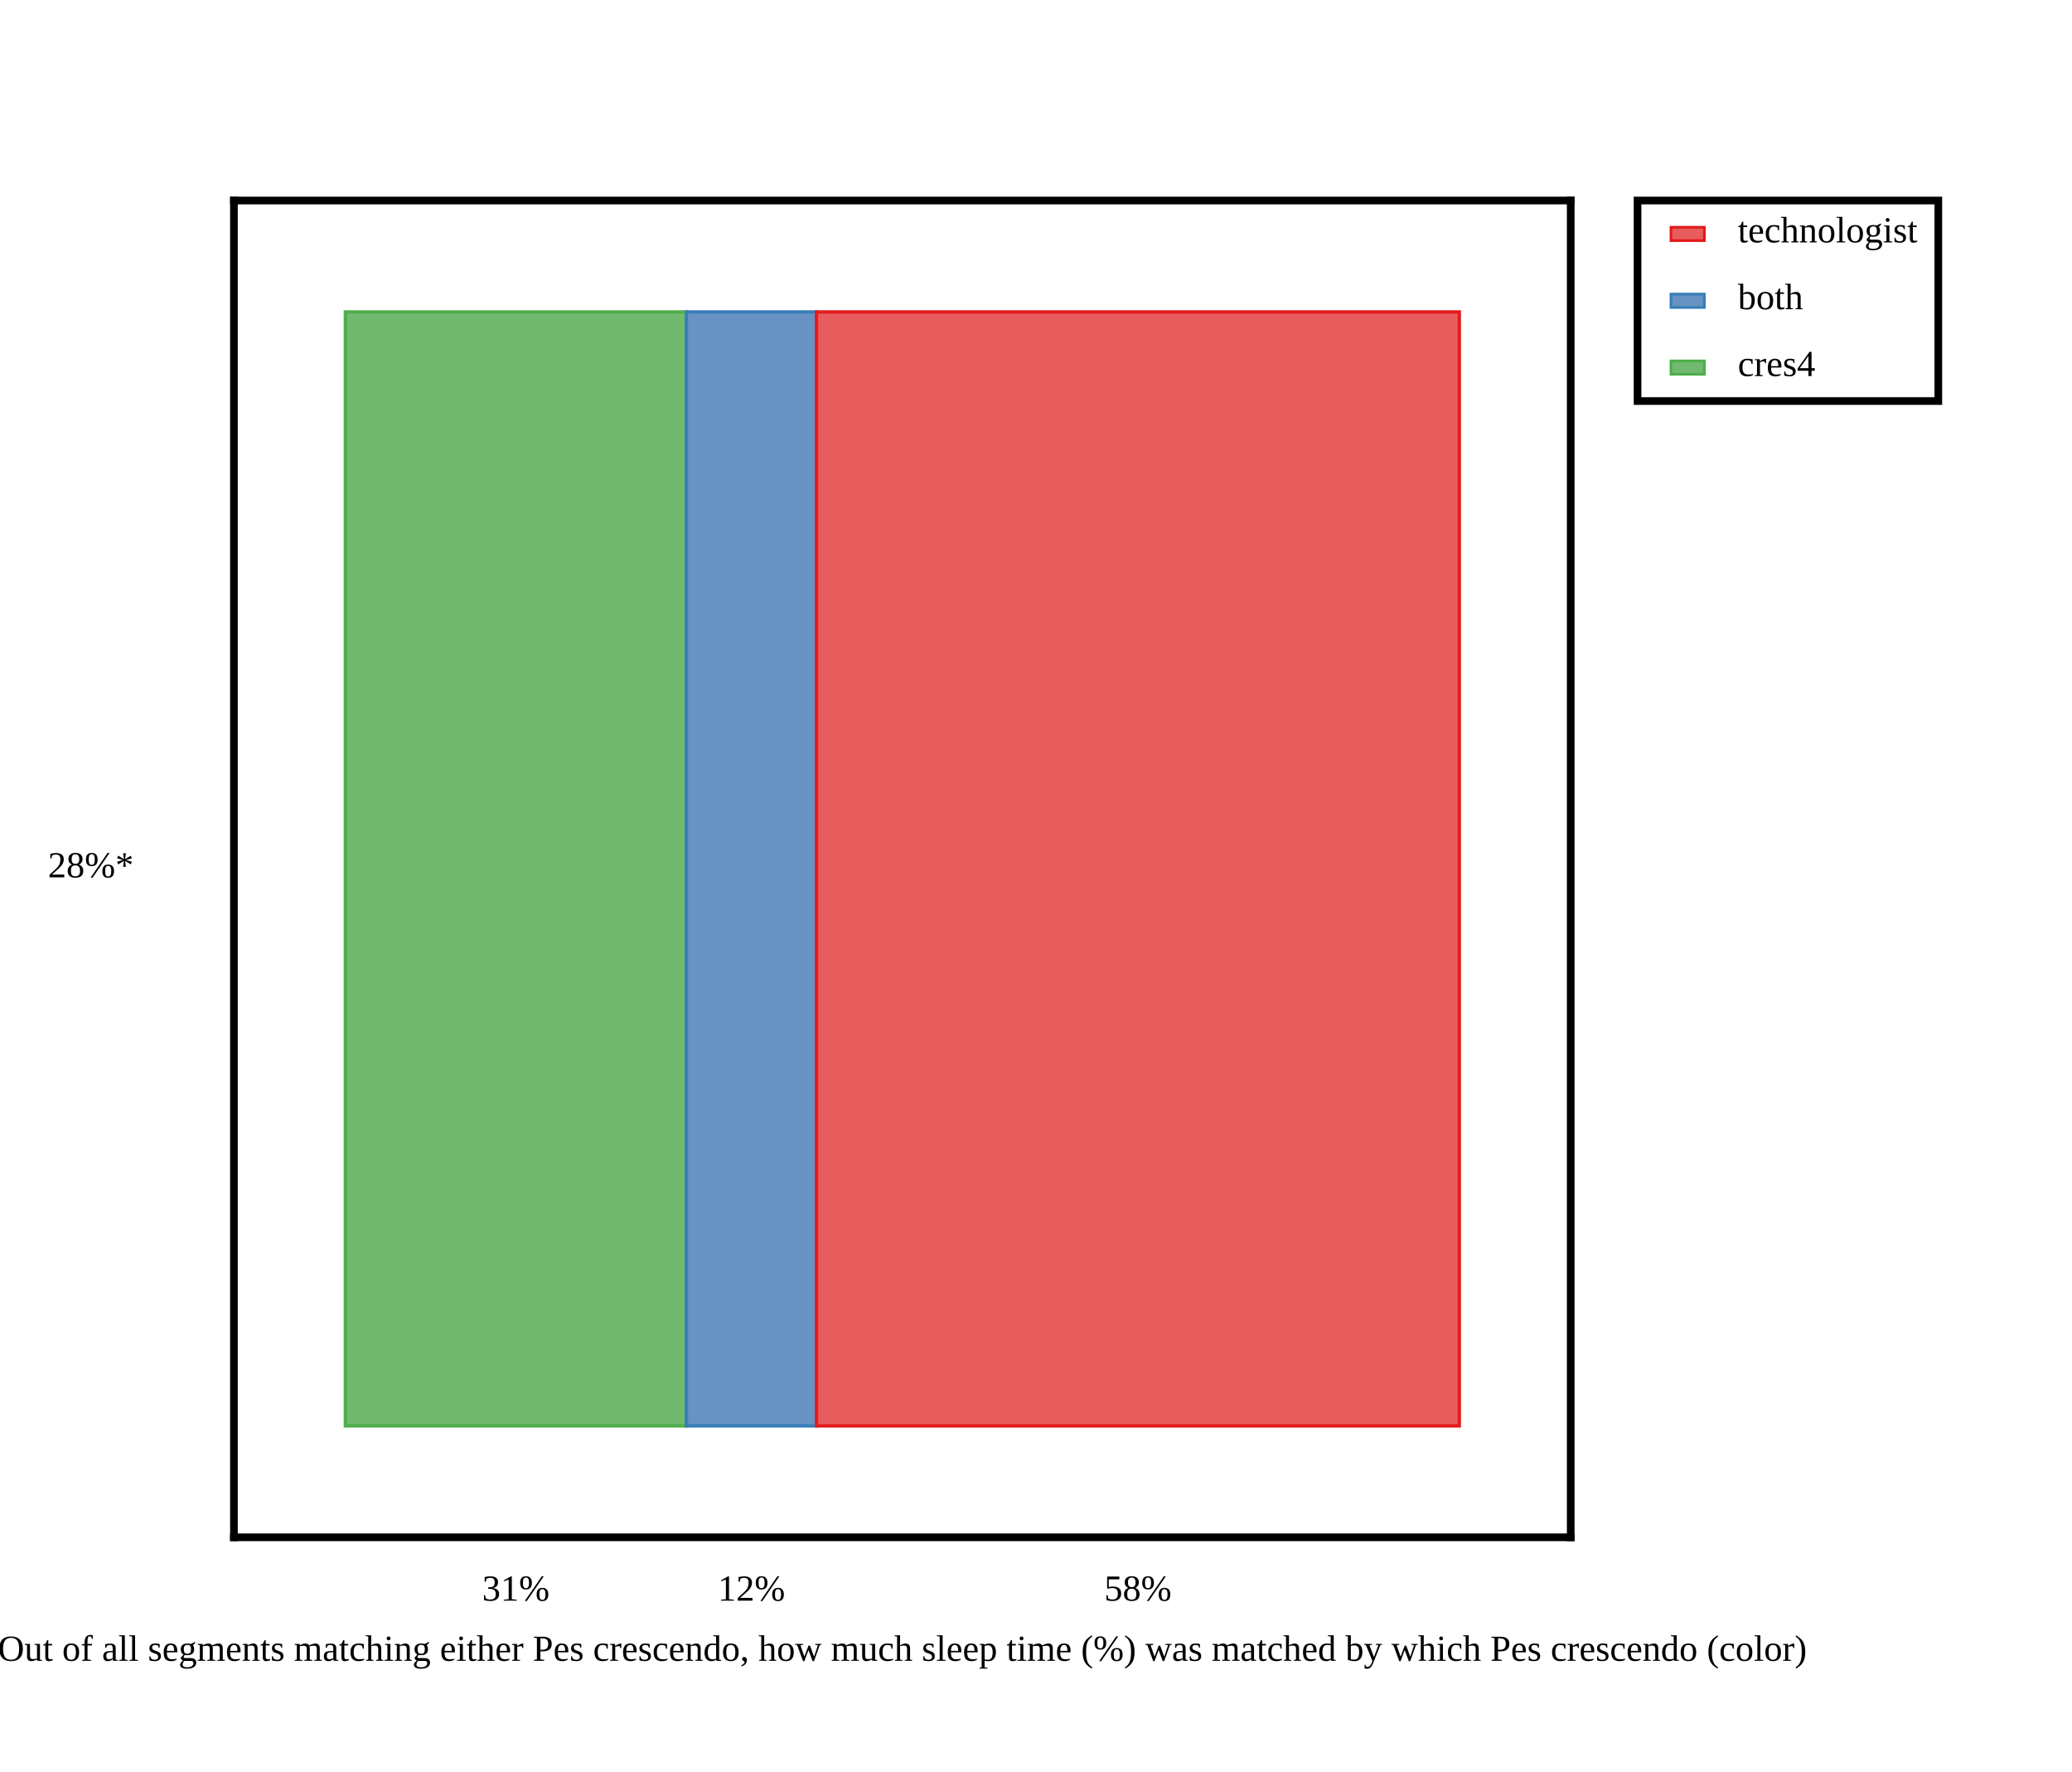
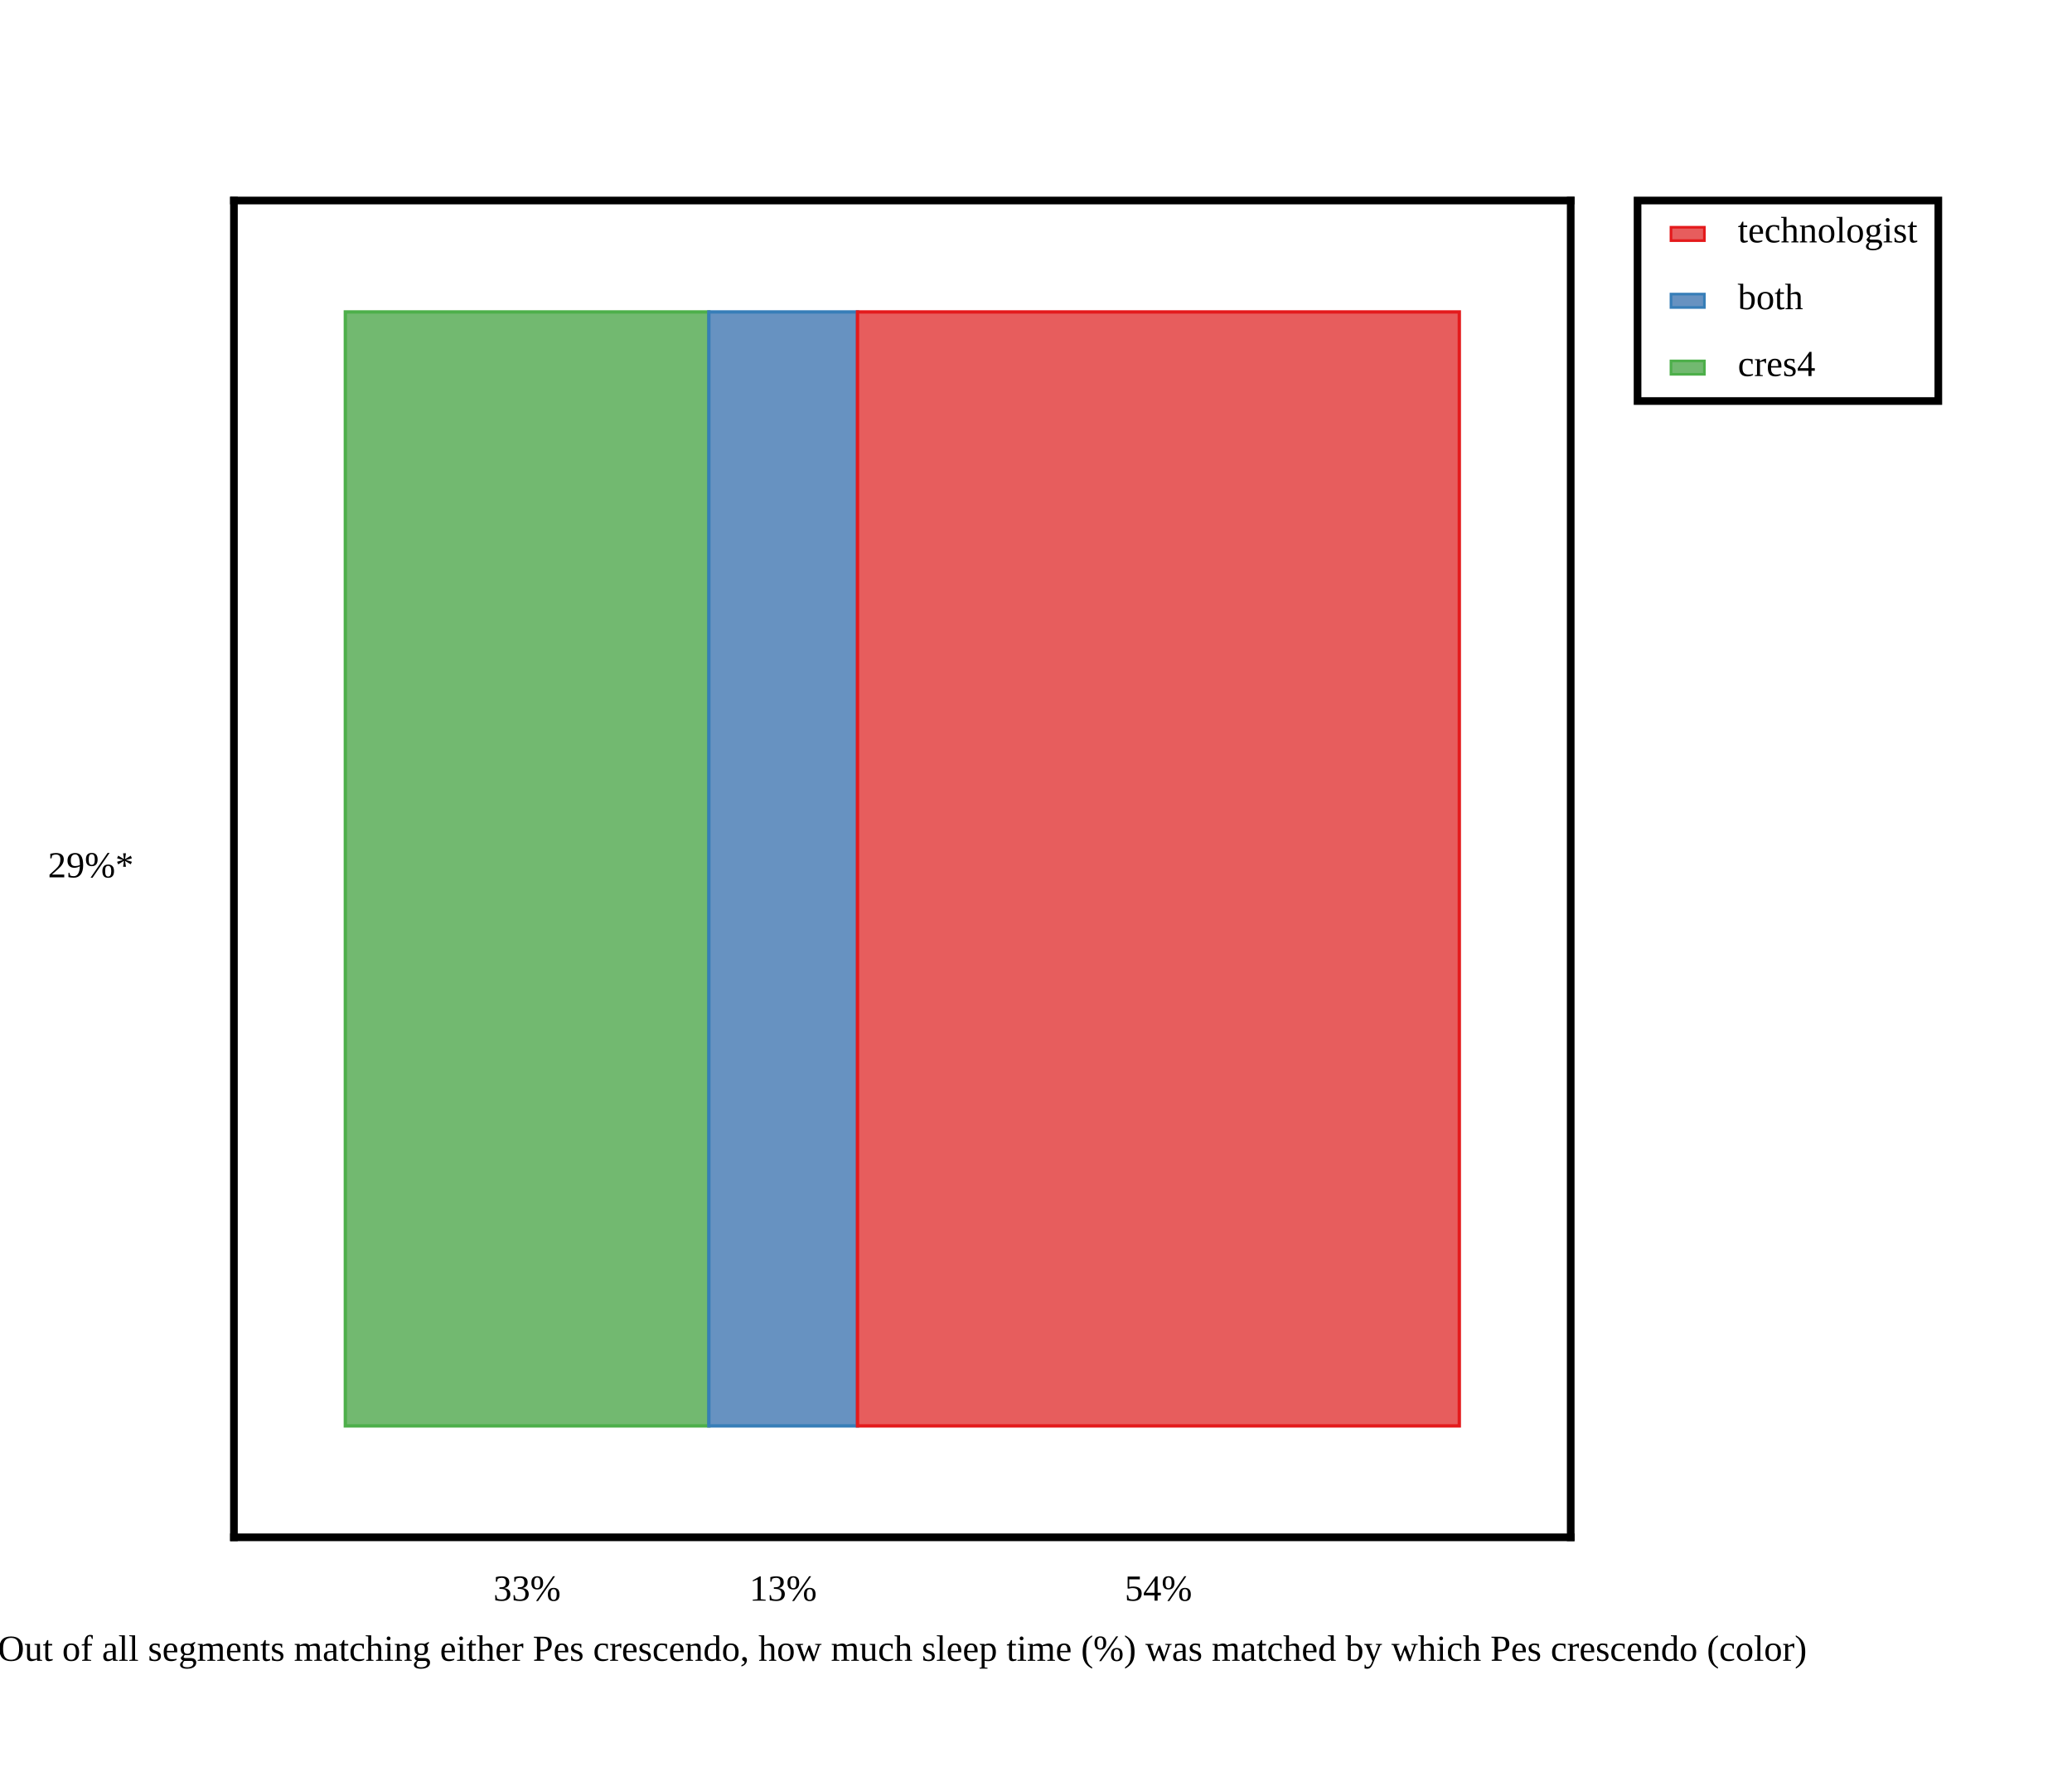
<svg xmlns="http://www.w3.org/2000/svg" height="530" stroke-opacity="1" viewBox="0.0 0.0 620 530.0" font-size="1" width="620" stroke="rgb(0,0,0)" version="1.1">
  <defs />
  <g stroke-linejoin="miter" stroke-opacity="1.0" fill-opacity="0.0" stroke="rgb(0,0,0)" stroke-width="2.293" fill="rgb(0,0,0)" stroke-linecap="square" stroke-miterlimit="10.0">
    <path d="M 70,460 v -400 M 470,460 v -400 " />
  </g>
  <g stroke-linejoin="miter" stroke-opacity="1.0" fill-opacity="1.0" font-size="11.0px" stroke="rgb(0,0,0)" stroke-width="2.293" fill="rgb(0,0,0)" stroke-linecap="butt" stroke-miterlimit="10.0">
-     <text dominant-baseline="middle" transform="matrix(1,0,0,1,40,260)" stroke="none" text-anchor="end">28%*</text>
+     <text dominant-baseline="middle" transform="matrix(1,0,0,1,40,260)" stroke="none" text-anchor="end">29%*</text>
  </g>
  <g stroke-linejoin="miter" stroke-opacity="1.0" fill-opacity="0.0" stroke="rgb(0,0,0)" stroke-width="2.293" fill="rgb(0,0,0)" stroke-linecap="square" stroke-miterlimit="10.0">
    <path d="M 70,460 h 400 M 70,60 h 400 " />
  </g>
  <g stroke-linejoin="miter" stroke-opacity="1.0" fill-opacity="1.0" font-size="11.0px" stroke="rgb(0,0,0)" stroke-width="2.293" fill="rgb(0,0,0)" stroke-linecap="butt" stroke-miterlimit="10.0">
    <text dominant-baseline="text-before-edge" transform="matrix(1,0,0,1,270,490)" stroke="none" text-anchor="middle">Out of all segments matching either Pes crescendo, how much sleep time (%) was matched by which Pes crescendo (color)</text>
  </g>
  <g stroke-linejoin="miter" stroke-opacity="1.0" fill-opacity="1.0" font-size="11.0px" stroke="rgb(0,0,0)" stroke-width="2.293" fill="rgb(0,0,0)" stroke-linecap="butt" stroke-miterlimit="10.0">
-     <text dominant-baseline="text-before-edge" transform="matrix(1,0,0,1,340.4943,472)" stroke="none" text-anchor="middle">58%</text>
+     <text dominant-baseline="text-before-edge" transform="matrix(1,0,0,1,346.6266,472)" stroke="none" text-anchor="middle">54%</text>
  </g>
  <g stroke-linejoin="miter" stroke-opacity="1.0" fill-opacity="1.0" font-size="11.0px" stroke="rgb(0,0,0)" stroke-width="2.293" fill="rgb(0,0,0)" stroke-linecap="butt" stroke-miterlimit="10.0">
-     <text dominant-baseline="text-before-edge" transform="matrix(1,0,0,1,224.8512,472)" stroke="none" text-anchor="middle">12%</text>
+     <text dominant-baseline="text-before-edge" transform="matrix(1,0,0,1,234.3455,472)" stroke="none" text-anchor="middle">13%</text>
  </g>
  <g stroke-linejoin="miter" stroke-opacity="1.0" fill-opacity="1.0" font-size="11.0px" stroke="rgb(0,0,0)" stroke-width="2.293" fill="rgb(0,0,0)" stroke-linecap="butt" stroke-miterlimit="10.0">
-     <text dominant-baseline="text-before-edge" transform="matrix(1,0,0,1,154.3568,472)" stroke="none" text-anchor="middle">31%</text>
+     <text dominant-baseline="text-before-edge" transform="matrix(1,0,0,1,157.7189,472)" stroke="none" text-anchor="middle">33%</text>
  </g>
  <g stroke-linejoin="miter" stroke-opacity="1.0" fill-opacity="1.0" stroke="rgb(77,175,74)" stroke-width="1.0" fill="rgb(114,185,112)" stroke-linecap="butt" stroke-miterlimit="10.0">
    <defs>
      <clipPath id="crestechnologistmyClip1">
        <path d="M 470,460 l -0,-400 h -400 l -0,400 Z" />
      </clipPath>
    </defs>
    <g clip-path="url(#crestechnologistmyClip1)">
-       <path d="M 103.333,426.667 v -333.333 h 102.047 v 333.333 Z" />
+       <path d="M 103.333,426.667 v -333.333 h 108.771 v 333.333 Z" />
    </g>
  </g>
  <g stroke-linejoin="miter" stroke-opacity="1.0" fill-opacity="1.0" stroke="rgb(55,126,184)" stroke-width="1.0" fill="rgb(103,146,193)" stroke-linecap="butt" stroke-miterlimit="10.0">
    <defs>
      <clipPath id="crestechnologistmyClip2">
        <path d="M 470,460 l -0,-400 h -400 l -0,400 Z" />
      </clipPath>
    </defs>
    <g clip-path="url(#crestechnologistmyClip2)">
-       <path d="M 205.38,426.667 v -333.333 h 38.942 v 333.333 Z" />
+       <path d="M 212.105,426.667 v -333.333 h 44.482 v 333.333 Z" />
    </g>
  </g>
  <g stroke-linejoin="miter" stroke-opacity="1.0" fill-opacity="1.0" stroke="rgb(228,26,28)" stroke-width="1.0" fill="rgb(231,93,93)" stroke-linecap="butt" stroke-miterlimit="10.0">
    <defs>
      <clipPath id="crestechnologistmyClip3">
        <path d="M 470,460 l -0,-400 h -400 l -0,400 Z" />
      </clipPath>
    </defs>
    <g clip-path="url(#crestechnologistmyClip3)">
-       <path d="M 244.322,426.667 v -333.333 h 192.345 v 333.333 Z" />
+       <path d="M 256.587,426.667 v -333.333 h 180.08 v 333.333 Z" />
    </g>
  </g>
  <g stroke-linejoin="miter" stroke-opacity="1.0" fill-opacity="1.0" font-size="11.0px" stroke="rgb(0,0,0)" stroke-width="2.293" fill="rgb(0,0,0)" stroke-linecap="butt" stroke-miterlimit="10.0">
    <text dominant-baseline="text-after-edge" transform="matrix(1,0,0,1,270,40)" stroke="none" text-anchor="middle" />
  </g>
  <g stroke-linejoin="miter" stroke-opacity="1.0" fill-opacity="0.0" stroke="rgb(0,0,0)" stroke-width="2.293" fill="rgb(0,0,0)" stroke-linecap="butt" stroke-miterlimit="10.0">
    <path d="M 580,120 l -0,-60 h -90 l -0,60 Z" />
  </g>
  <g stroke-linejoin="miter" stroke-opacity="1.0" fill-opacity="1.0" font-size="11.0px" stroke="rgb(0,0,0)" stroke-width="2.293" fill="rgb(0,0,0)" stroke-linecap="butt" stroke-miterlimit="10.0">
    <text dominant-baseline="middle" transform="matrix(1,0,0,1,520,110)" stroke="none" text-anchor="start">cres4</text>
  </g>
  <g stroke-linejoin="miter" stroke-opacity="1.0" fill-opacity="1.0" stroke="rgb(77,175,74)" stroke-width="0.8" fill="rgb(114,185,112)" stroke-linecap="butt" stroke-miterlimit="10.0">
    <path d="M 500,108 l 10,0 v 4 l -10,0 Z" />
  </g>
  <g stroke-linejoin="miter" stroke-opacity="1.0" fill-opacity="1.0" font-size="11.0px" stroke="rgb(0,0,0)" stroke-width="2.293" fill="rgb(0,0,0)" stroke-linecap="butt" stroke-miterlimit="10.0">
    <text dominant-baseline="middle" transform="matrix(1,0,0,1,520,90)" stroke="none" text-anchor="start">both</text>
  </g>
  <g stroke-linejoin="miter" stroke-opacity="1.0" fill-opacity="1.0" stroke="rgb(55,126,184)" stroke-width="0.8" fill="rgb(103,146,193)" stroke-linecap="butt" stroke-miterlimit="10.0">
    <path d="M 500,88 l 10,0 v 4 l -10,0 Z" />
  </g>
  <g stroke-linejoin="miter" stroke-opacity="1.0" fill-opacity="1.0" font-size="11.0px" stroke="rgb(0,0,0)" stroke-width="2.293" fill="rgb(0,0,0)" stroke-linecap="butt" stroke-miterlimit="10.0">
    <text dominant-baseline="middle" transform="matrix(1,0,0,1,520,70)" stroke="none" text-anchor="start">technologist</text>
  </g>
  <g stroke-linejoin="miter" stroke-opacity="1.0" fill-opacity="1.0" stroke="rgb(228,26,28)" stroke-width="0.8" fill="rgb(231,93,93)" stroke-linecap="butt" stroke-miterlimit="10.0">
    <path d="M 500,68 l 10,0 v 4 l -10,0 Z" />
  </g>
</svg>
